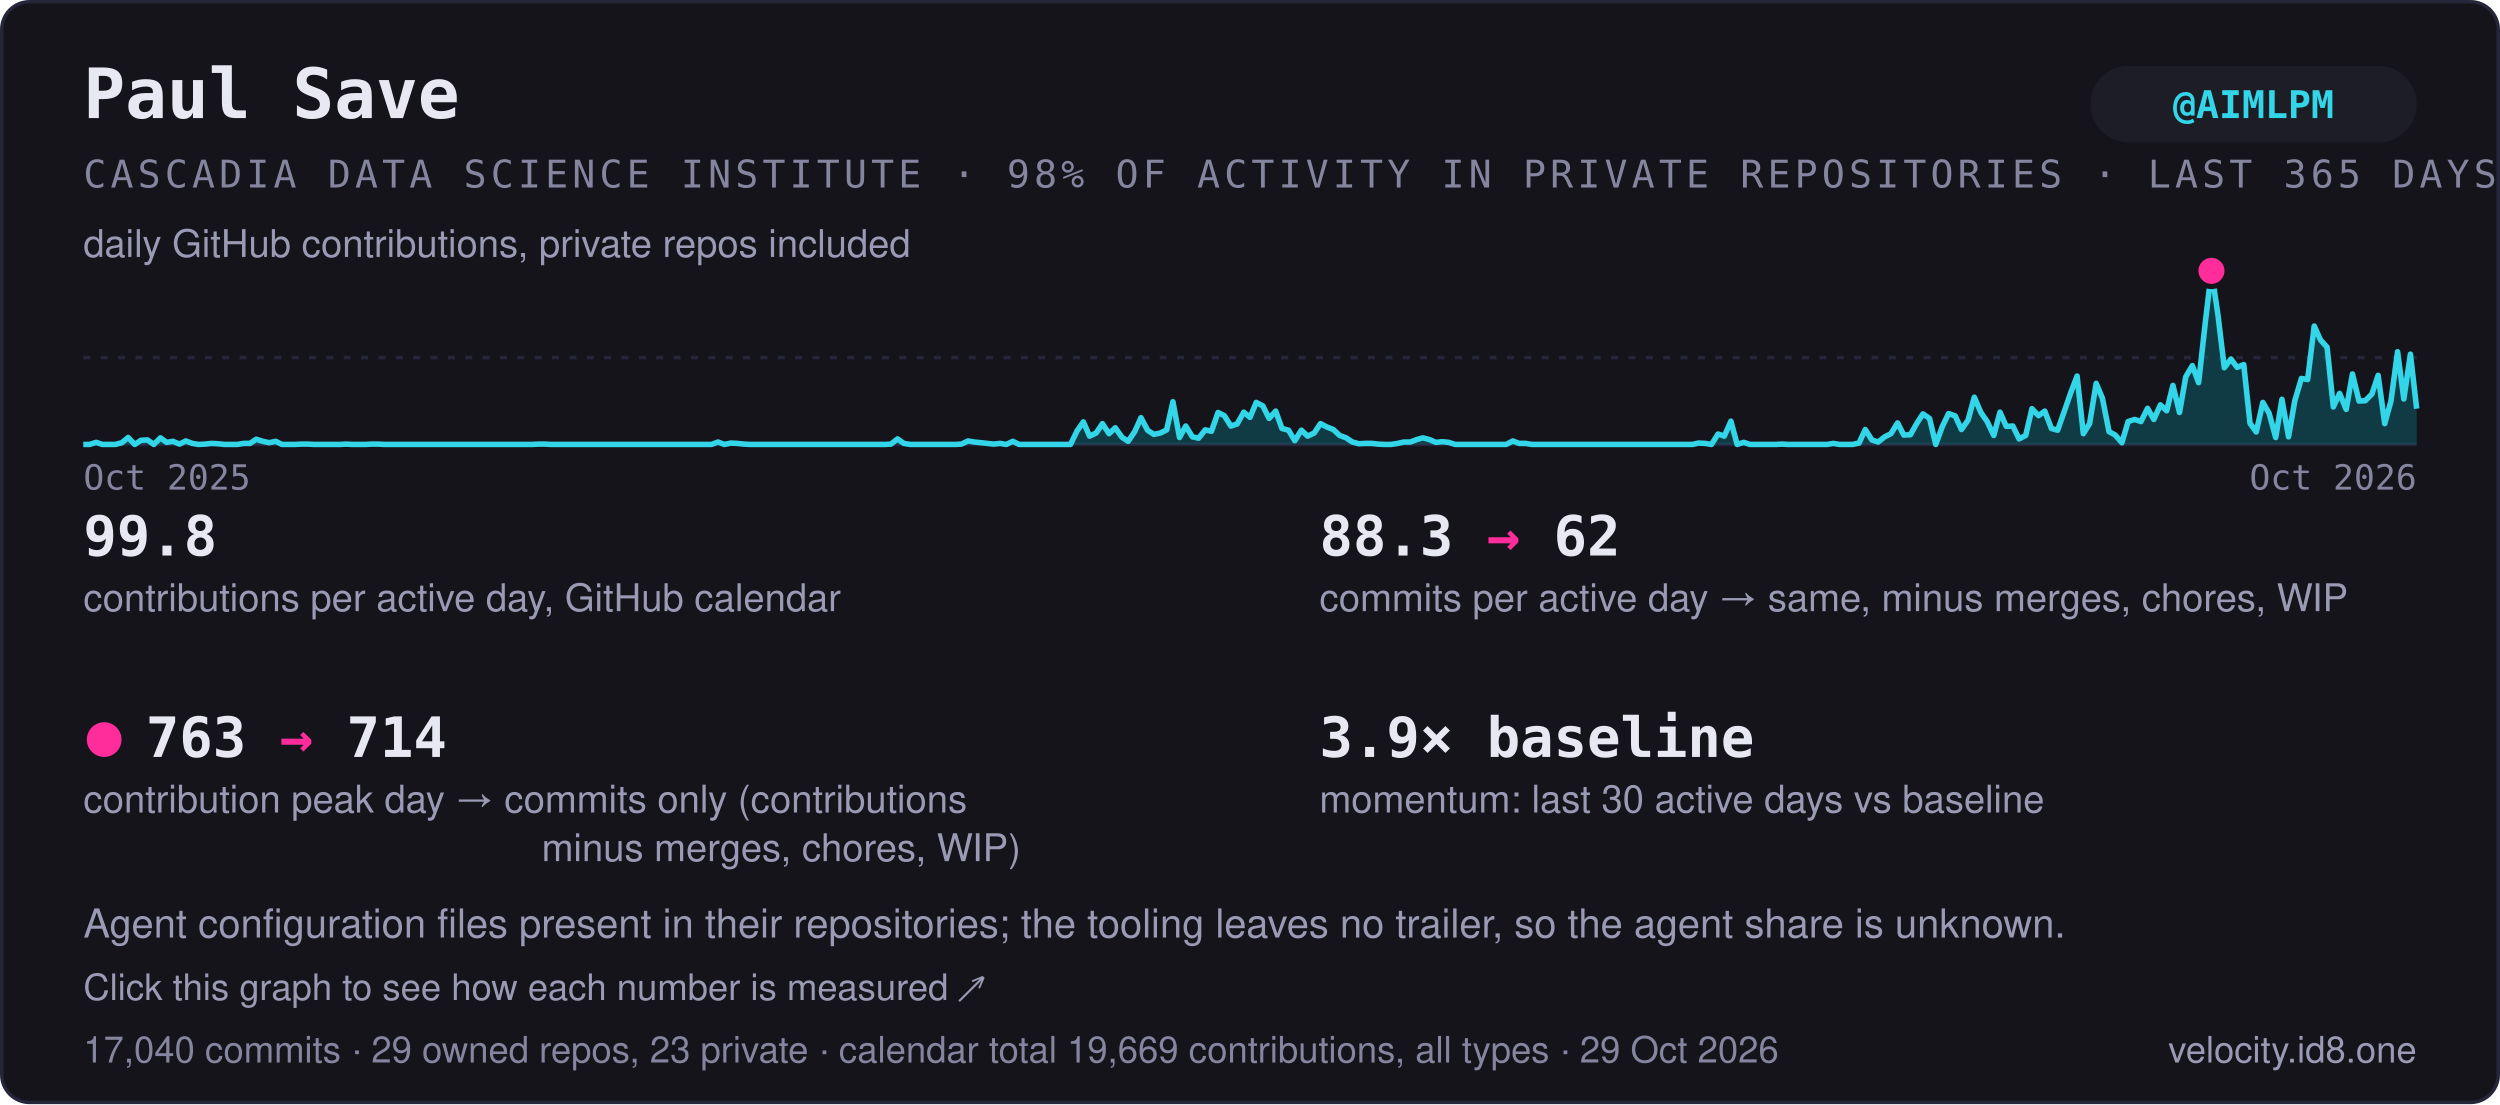
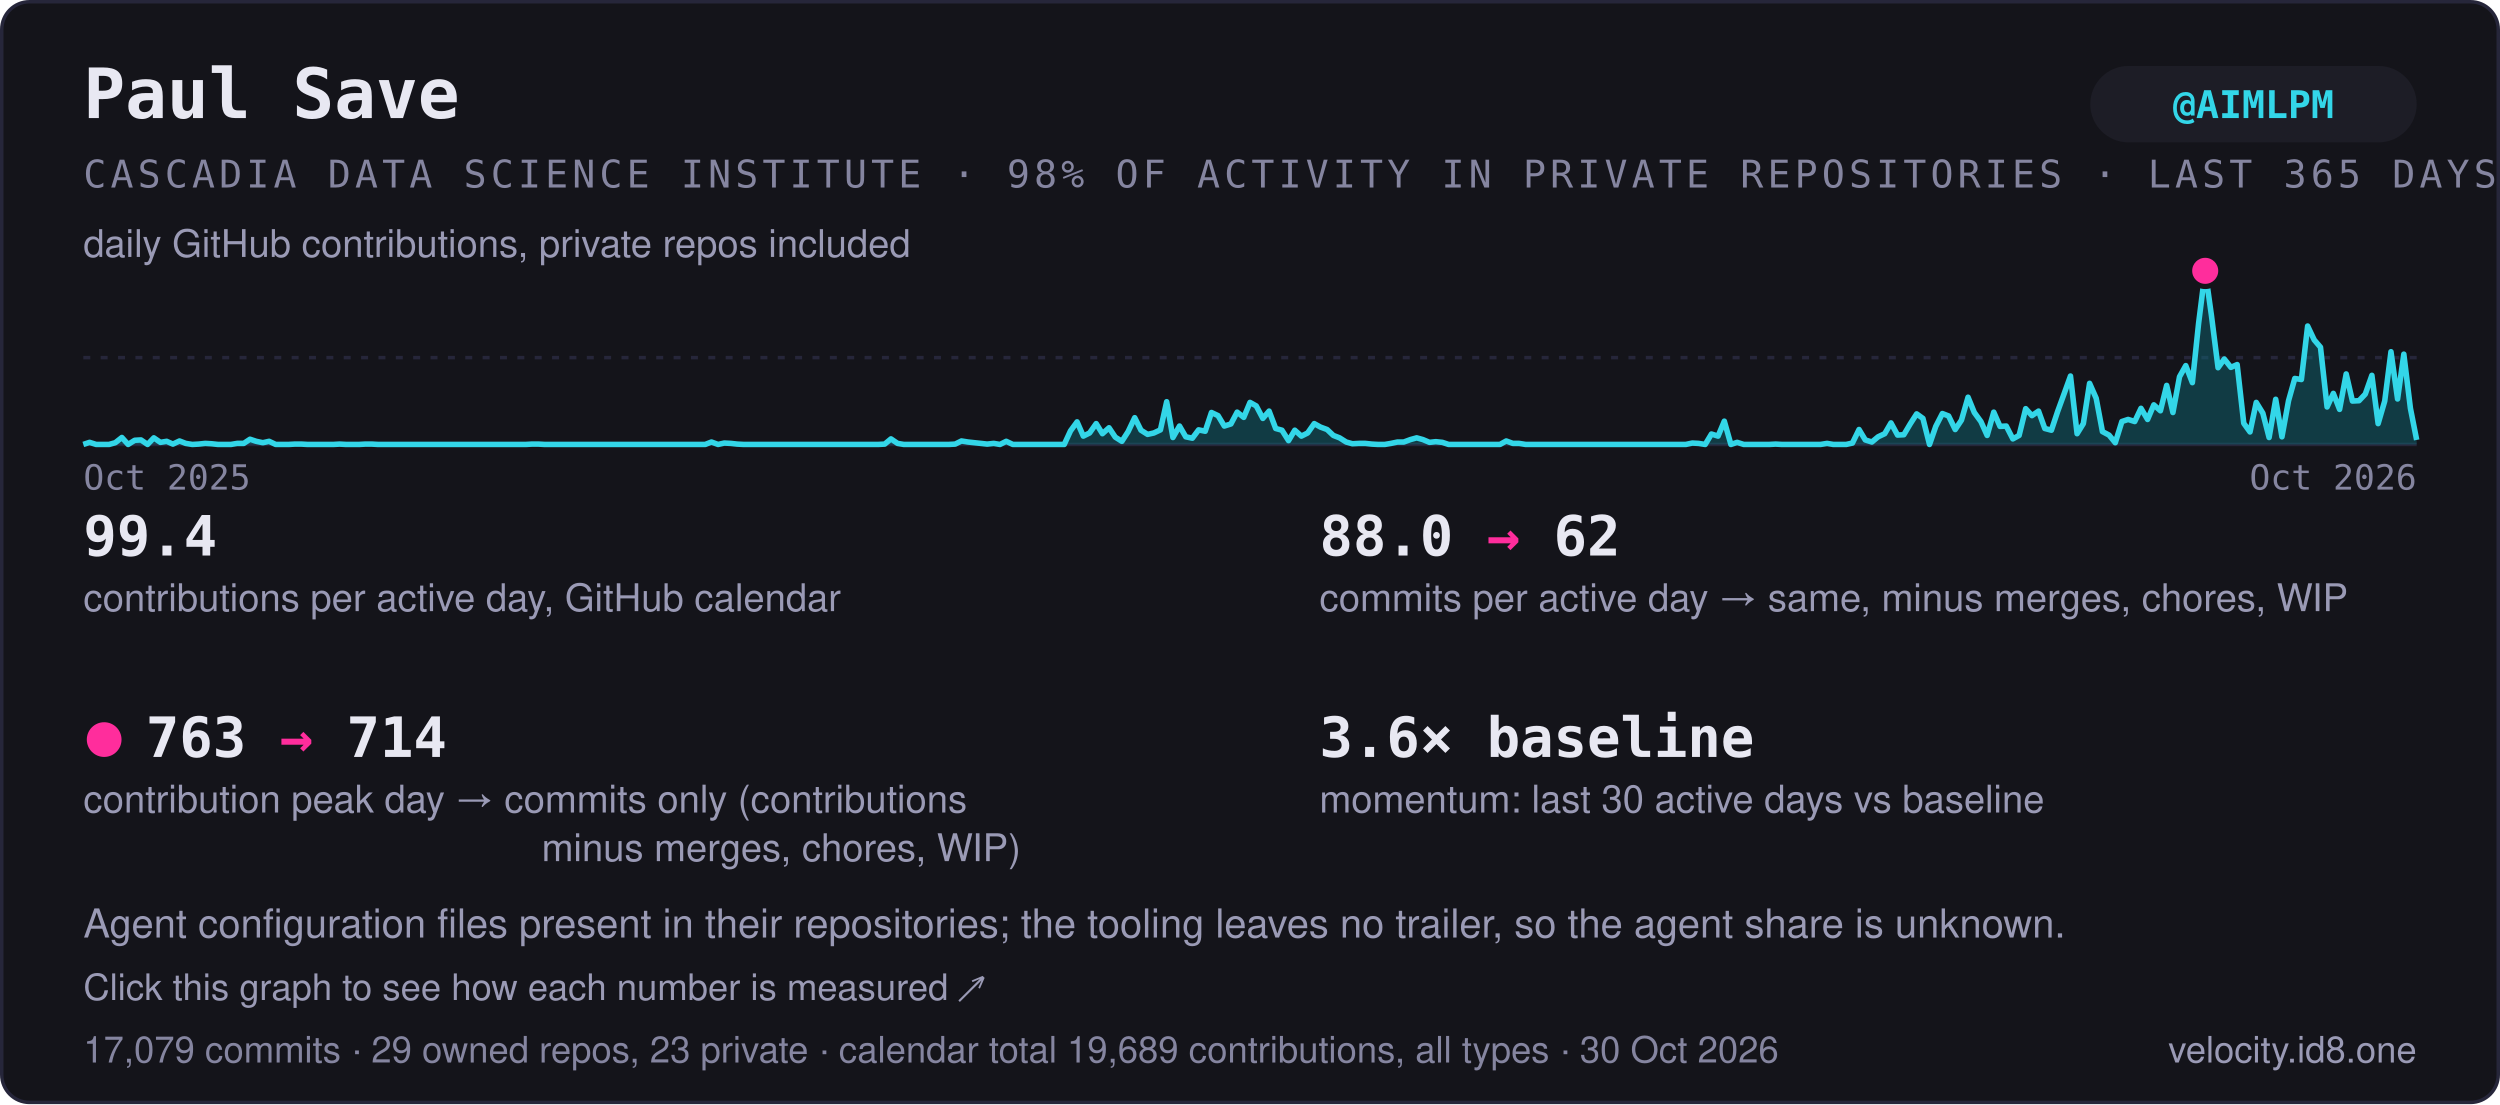
<svg xmlns="http://www.w3.org/2000/svg" width="720" height="318" viewBox="0 0 720 318" role="img" aria-label="Paul Save: Velocity Graph">
  <rect x="0.5" y="0.5" width="719" height="317" rx="8" fill="#14141A" stroke="#26263A" />
  <text x="24" y="34" font-family="Departure Mono, JetBrains Mono, ui-monospace, Menlo, monospace" font-size="20" font-weight="700" fill="#E8E8F2">Paul Save</text>
  <text x="24" y="54" font-family="Departure Mono, JetBrains Mono, ui-monospace, Menlo, monospace" font-size="11" letter-spacing="1.2" fill="#8585A0">CASCADIA DATA SCIENCE INSTITUTE · 98% OF ACTIVITY IN PRIVATE REPOSITORIES · LAST 365 DAYS</text>
  <rect x="602" y="19" width="94" height="22" rx="11" fill="#1D1D26" />
  <text x="649" y="34" text-anchor="middle" font-family="Departure Mono, JetBrains Mono, ui-monospace, Menlo, monospace" font-size="11" font-weight="600" fill="#33D6E8">@AIMLPM</text>
  <line x1="24" x2="696" y1="128" y2="128" stroke="#26263A" />
  <line x1="24" x2="696" y1="103.0" y2="103.0" stroke="#26263A" stroke-dasharray="2 3" />
-   <path d="M24.0,128.0 L25.8,128.0 L27.7,127.4 L29.5,128.0 L31.4,128.0 L33.2,128.0 L35.1,127.5 L36.9,126.0 L38.8,128.0 L40.6,126.8 L42.5,126.7 L44.3,128.0 L46.2,126.1 L48.0,127.4 L49.8,127.1 L51.7,127.9 L53.5,127.0 L55.4,127.7 L57.2,128.0 L59.1,127.9 L60.9,127.7 L62.8,127.8 L64.6,128.0 L66.5,128.0 L68.3,128.0 L70.2,127.7 L72.0,127.7 L73.8,126.5 L75.7,127.1 L77.5,127.5 L79.4,127.1 L81.2,128.0 L83.1,128.0 L84.9,128.0 L86.8,127.9 L88.6,127.9 L90.5,128.0 L92.3,128.0 L94.2,128.0 L96.0,128.0 L97.8,128.0 L99.7,127.9 L101.5,128.0 L103.4,128.0 L105.2,128.0 L107.1,127.9 L108.9,127.9 L110.8,128.0 L112.6,128.0 L114.5,128.0 L116.3,128.0 L118.2,128.0 L120.0,128.0 L121.8,128.0 L123.7,128.0 L125.5,128.0 L127.4,128.0 L129.2,128.0 L131.1,128.0 L132.9,128.0 L134.8,128.0 L136.6,128.0 L138.5,128.0 L140.3,128.0 L142.2,128.0 L144.0,128.0 L145.8,128.0 L147.7,128.0 L149.5,128.0 L151.4,128.0 L153.2,128.0 L155.1,127.9 L156.9,127.9 L158.8,128.0 L160.6,128.0 L162.5,128.0 L164.3,128.0 L166.2,128.0 L168.0,128.0 L169.8,128.0 L171.7,128.0 L173.5,128.0 L175.4,128.0 L177.2,128.0 L179.1,128.0 L180.9,128.0 L182.8,128.0 L184.6,128.0 L186.5,128.0 L188.3,128.0 L190.2,128.0 L192.0,128.0 L193.8,128.0 L195.7,128.0 L197.5,128.0 L199.4,128.0 L201.2,128.0 L203.1,128.0 L204.9,128.0 L206.8,127.3 L208.6,128.0 L210.5,127.6 L212.3,127.7 L214.2,127.9 L216.0,128.0 L217.8,128.0 L219.7,128.0 L221.5,128.0 L223.4,128.0 L225.2,128.0 L227.1,128.0 L228.9,128.0 L230.8,128.0 L232.6,128.0 L234.5,128.0 L236.3,128.0 L238.2,128.0 L240.0,128.0 L241.8,128.0 L243.7,128.0 L245.5,128.0 L247.4,128.0 L249.2,128.0 L251.1,128.0 L252.9,128.0 L254.8,128.0 L256.6,127.9 L258.5,126.4 L260.3,127.7 L262.2,128.0 L264.0,128.0 L265.8,128.0 L267.7,128.0 L269.5,128.0 L271.4,128.0 L273.2,128.0 L275.1,128.0 L276.9,127.9 L278.8,127.0 L280.6,127.3 L282.5,127.5 L284.3,127.7 L286.2,127.9 L288.0,127.7 L289.8,128.0 L291.7,127.1 L293.5,128.0 L295.4,128.0 L297.2,128.0 L299.1,128.0 L300.9,128.0 L302.8,128.0 L304.6,128.0 L306.5,128.0 L308.3,128.0 L310.2,124.1 L312.0,121.5 L313.8,125.6 L315.7,124.7 L317.5,122.0 L319.4,124.9 L321.2,123.2 L323.1,125.9 L324.9,127.1 L326.8,124.3 L328.6,120.3 L330.5,123.9 L332.3,125.1 L334.2,124.7 L336.0,123.8 L337.8,115.7 L339.7,126.0 L341.5,122.7 L343.4,125.8 L345.2,126.2 L347.1,123.8 L348.9,124.2 L350.8,118.8 L352.6,119.7 L354.5,122.7 L356.3,122.1 L358.2,118.7 L360.0,120.2 L361.8,115.9 L363.7,116.9 L365.5,120.5 L367.4,118.4 L369.2,123.4 L371.1,123.9 L372.9,126.9 L374.8,123.9 L376.6,125.6 L378.5,124.7 L380.3,122.0 L382.2,123.0 L384.0,123.7 L385.8,125.4 L387.7,126.1 L389.5,127.3 L391.4,127.8 L393.2,127.7 L395.1,127.7 L396.9,127.9 L398.8,128.0 L400.6,128.0 L402.5,127.7 L404.3,127.3 L406.2,127.3 L408.0,126.6 L409.8,126.1 L411.7,126.6 L413.5,127.4 L415.4,127.2 L417.2,127.4 L419.1,128.0 L420.9,128.0 L422.8,128.0 L424.6,128.0 L426.5,128.0 L428.3,128.0 L430.2,128.0 L432.0,128.0 L433.8,128.0 L435.7,127.0 L437.5,127.7 L439.4,127.7 L441.2,128.0 L443.1,128.0 L444.9,128.0 L446.8,128.0 L448.6,128.0 L450.5,128.0 L452.3,128.0 L454.2,128.0 L456.0,128.0 L457.8,128.0 L459.7,128.0 L461.5,128.0 L463.4,128.0 L465.2,128.0 L467.1,128.0 L468.9,128.0 L470.8,128.0 L472.6,128.0 L474.5,128.0 L476.3,128.0 L478.2,128.0 L480.0,128.0 L481.8,128.0 L483.7,128.0 L485.5,128.0 L487.4,128.0 L489.2,127.6 L491.1,127.7 L492.9,128.0 L494.8,125.0 L496.6,125.6 L498.5,121.3 L500.3,128.0 L502.2,127.4 L504.0,128.0 L505.8,128.0 L507.7,128.0 L509.5,128.0 L511.4,128.0 L513.2,127.9 L515.1,128.0 L516.9,128.0 L518.8,128.0 L520.6,128.0 L522.5,128.0 L524.3,128.0 L526.2,128.0 L528.0,127.7 L529.8,128.0 L531.7,128.0 L533.5,128.0 L535.4,127.6 L537.2,123.7 L539.1,126.7 L540.9,127.3 L542.8,125.8 L544.6,124.9 L546.5,121.8 L548.3,125.3 L550.2,125.2 L552.0,122.0 L553.8,119.2 L555.7,120.5 L557.5,128.0 L559.4,122.8 L561.2,119.1 L563.1,119.8 L564.9,123.7 L566.8,121.0 L568.6,114.4 L570.5,118.8 L572.3,121.4 L574.2,125.4 L576.0,118.7 L577.8,122.8 L579.7,122.7 L581.5,126.4 L583.4,125.4 L585.2,117.7 L587.1,119.7 L588.9,118.4 L590.8,123.4 L592.6,123.9 L594.5,118.5 L596.3,113.3 L598.2,108.3 L600.0,124.9 L601.8,122.0 L603.7,110.4 L605.5,114.7 L607.4,124.3 L609.2,125.3 L611.1,127.5 L612.9,121.4 L614.8,120.8 L616.6,121.4 L618.5,117.6 L620.3,120.8 L622.2,116.6 L624.0,118.3 L625.8,111.0 L627.7,118.8 L629.5,108.5 L631.4,105.3 L633.2,110.2 L635.1,93.1 L636.9,78.0 L638.8,90.9 L640.6,105.9 L642.5,103.4 L644.3,105.8 L646.2,105.0 L648.0,121.9 L649.8,124.4 L651.7,115.9 L653.5,119.0 L655.4,126.0 L657.2,115.0 L659.1,125.8 L660.9,115.4 L662.8,109.0 L664.6,109.3 L666.5,93.9 L668.3,97.9 L670.2,100.0 L672.0,117.2 L673.8,113.3 L675.7,117.9 L677.5,107.7 L679.4,115.5 L681.2,115.4 L683.1,113.5 L684.9,108.1 L686.8,122.0 L688.6,115.5 L690.5,101.3 L692.3,114.9 L694.2,102.0 L696.0,117.7 L696.0,128 L24,128 Z" fill="#0F6B78" fill-opacity="0.45" />
-   <path d="M24.0,128.0 L25.8,128.0 L27.7,127.4 L29.5,128.0 L31.4,128.0 L33.2,128.0 L35.1,127.5 L36.9,126.0 L38.8,128.0 L40.6,126.8 L42.5,126.7 L44.3,128.0 L46.2,126.1 L48.0,127.4 L49.8,127.1 L51.7,127.9 L53.5,127.0 L55.4,127.7 L57.2,128.0 L59.1,127.9 L60.9,127.7 L62.8,127.8 L64.6,128.0 L66.5,128.0 L68.3,128.0 L70.2,127.7 L72.0,127.7 L73.8,126.5 L75.7,127.1 L77.5,127.5 L79.4,127.1 L81.2,128.0 L83.1,128.0 L84.9,128.0 L86.8,127.9 L88.6,127.9 L90.5,128.0 L92.3,128.0 L94.2,128.0 L96.0,128.0 L97.8,128.0 L99.7,127.9 L101.5,128.0 L103.4,128.0 L105.2,128.0 L107.1,127.9 L108.9,127.9 L110.8,128.0 L112.6,128.0 L114.5,128.0 L116.3,128.0 L118.2,128.0 L120.0,128.0 L121.8,128.0 L123.7,128.0 L125.5,128.0 L127.4,128.0 L129.2,128.0 L131.1,128.0 L132.9,128.0 L134.8,128.0 L136.6,128.0 L138.5,128.0 L140.3,128.0 L142.2,128.0 L144.0,128.0 L145.8,128.0 L147.7,128.0 L149.5,128.0 L151.4,128.0 L153.2,128.0 L155.1,127.9 L156.9,127.9 L158.8,128.0 L160.6,128.0 L162.5,128.0 L164.3,128.0 L166.2,128.0 L168.0,128.0 L169.8,128.0 L171.7,128.0 L173.5,128.0 L175.4,128.0 L177.2,128.0 L179.1,128.0 L180.9,128.0 L182.8,128.0 L184.6,128.0 L186.5,128.0 L188.3,128.0 L190.2,128.0 L192.0,128.0 L193.8,128.0 L195.7,128.0 L197.5,128.0 L199.4,128.0 L201.2,128.0 L203.1,128.0 L204.9,128.0 L206.8,127.3 L208.6,128.0 L210.5,127.6 L212.3,127.7 L214.2,127.9 L216.0,128.0 L217.8,128.0 L219.7,128.0 L221.5,128.0 L223.4,128.0 L225.2,128.0 L227.1,128.0 L228.9,128.0 L230.8,128.0 L232.6,128.0 L234.5,128.0 L236.3,128.0 L238.2,128.0 L240.0,128.0 L241.8,128.0 L243.7,128.0 L245.5,128.0 L247.4,128.0 L249.2,128.0 L251.1,128.0 L252.9,128.0 L254.8,128.0 L256.6,127.9 L258.5,126.4 L260.3,127.7 L262.2,128.0 L264.0,128.0 L265.8,128.0 L267.7,128.0 L269.5,128.0 L271.4,128.0 L273.2,128.0 L275.1,128.0 L276.9,127.9 L278.8,127.0 L280.6,127.3 L282.5,127.5 L284.3,127.7 L286.2,127.9 L288.0,127.7 L289.8,128.0 L291.7,127.1 L293.5,128.0 L295.4,128.0 L297.2,128.0 L299.1,128.0 L300.9,128.0 L302.8,128.0 L304.6,128.0 L306.5,128.0 L308.3,128.0 L310.2,124.1 L312.0,121.5 L313.8,125.6 L315.7,124.7 L317.5,122.0 L319.4,124.9 L321.2,123.2 L323.1,125.9 L324.9,127.1 L326.8,124.3 L328.6,120.3 L330.5,123.9 L332.3,125.1 L334.2,124.7 L336.0,123.8 L337.8,115.7 L339.7,126.0 L341.5,122.7 L343.4,125.8 L345.2,126.2 L347.1,123.8 L348.9,124.2 L350.8,118.8 L352.6,119.7 L354.5,122.7 L356.3,122.1 L358.2,118.7 L360.0,120.2 L361.8,115.9 L363.7,116.9 L365.5,120.5 L367.4,118.4 L369.2,123.4 L371.1,123.9 L372.9,126.9 L374.8,123.9 L376.6,125.6 L378.5,124.7 L380.3,122.0 L382.2,123.0 L384.0,123.7 L385.8,125.4 L387.7,126.1 L389.5,127.3 L391.4,127.8 L393.2,127.7 L395.1,127.7 L396.9,127.9 L398.8,128.0 L400.6,128.0 L402.5,127.7 L404.3,127.3 L406.2,127.3 L408.0,126.6 L409.8,126.1 L411.7,126.6 L413.5,127.4 L415.4,127.2 L417.2,127.4 L419.1,128.0 L420.9,128.0 L422.8,128.0 L424.6,128.0 L426.5,128.0 L428.3,128.0 L430.2,128.0 L432.0,128.0 L433.8,128.0 L435.7,127.0 L437.5,127.7 L439.4,127.7 L441.2,128.0 L443.1,128.0 L444.9,128.0 L446.8,128.0 L448.6,128.0 L450.5,128.0 L452.3,128.0 L454.2,128.0 L456.0,128.0 L457.8,128.0 L459.7,128.0 L461.5,128.0 L463.4,128.0 L465.2,128.0 L467.1,128.0 L468.9,128.0 L470.8,128.0 L472.6,128.0 L474.5,128.0 L476.3,128.0 L478.2,128.0 L480.0,128.0 L481.8,128.0 L483.7,128.0 L485.5,128.0 L487.4,128.0 L489.2,127.6 L491.1,127.7 L492.9,128.0 L494.8,125.0 L496.6,125.6 L498.5,121.3 L500.3,128.0 L502.2,127.4 L504.0,128.0 L505.8,128.0 L507.7,128.0 L509.5,128.0 L511.4,128.0 L513.2,127.9 L515.1,128.0 L516.9,128.0 L518.8,128.0 L520.6,128.0 L522.5,128.0 L524.3,128.0 L526.2,128.0 L528.0,127.7 L529.8,128.0 L531.7,128.0 L533.5,128.0 L535.4,127.6 L537.2,123.7 L539.1,126.7 L540.9,127.3 L542.8,125.8 L544.6,124.9 L546.5,121.8 L548.3,125.3 L550.2,125.2 L552.0,122.0 L553.8,119.2 L555.7,120.5 L557.5,128.0 L559.4,122.8 L561.2,119.1 L563.1,119.8 L564.9,123.7 L566.8,121.0 L568.6,114.4 L570.5,118.8 L572.3,121.4 L574.2,125.4 L576.0,118.7 L577.8,122.8 L579.7,122.7 L581.5,126.4 L583.4,125.4 L585.2,117.7 L587.1,119.7 L588.9,118.4 L590.8,123.4 L592.6,123.9 L594.5,118.5 L596.3,113.3 L598.2,108.3 L600.0,124.9 L601.8,122.0 L603.7,110.4 L605.5,114.7 L607.4,124.3 L609.2,125.3 L611.1,127.5 L612.9,121.4 L614.8,120.8 L616.6,121.4 L618.5,117.6 L620.3,120.8 L622.2,116.6 L624.0,118.3 L625.8,111.0 L627.7,118.8 L629.5,108.5 L631.4,105.3 L633.2,110.2 L635.1,93.1 L636.9,78.0 L638.8,90.9 L640.6,105.9 L642.5,103.4 L644.3,105.8 L646.2,105.0 L648.0,121.9 L649.8,124.4 L651.7,115.9 L653.5,119.0 L655.4,126.0 L657.2,115.0 L659.1,125.8 L660.9,115.4 L662.8,109.0 L664.6,109.3 L666.5,93.9 L668.3,97.9 L670.2,100.0 L672.0,117.2 L673.8,113.3 L675.7,117.9 L677.5,107.7 L679.4,115.5 L681.2,115.4 L683.1,113.5 L684.9,108.1 L686.8,122.0 L688.6,115.5 L690.5,101.3 L692.3,114.9 L694.2,102.0 L696.0,117.7" fill="none" stroke="#33D6E8" stroke-width="1.6" stroke-linejoin="round" />
-   <circle cx="636.9" cy="78.0" r="4.5" fill="#FF2D9C" stroke="#14141A" stroke-width="1.5" />
+   <path d="M24.0,128.0 L25.8,127.4 L27.7,128.0 L29.5,128.0 L31.4,128.0 L33.2,127.5 L35.1,126.0 L36.9,128.0 L38.8,126.8 L40.6,126.7 L42.5,128.0 L44.3,126.1 L46.2,127.4 L48.0,127.1 L49.8,127.9 L51.7,127.0 L53.5,127.7 L55.4,128.0 L57.2,127.9 L59.1,127.7 L60.9,127.8 L62.8,128.0 L64.6,128.0 L66.5,128.0 L68.3,127.7 L70.2,127.7 L72.0,126.5 L73.8,127.1 L75.7,127.5 L77.5,127.1 L79.4,128.0 L81.2,128.0 L83.1,128.0 L84.9,127.9 L86.8,127.9 L88.6,128.0 L90.5,128.0 L92.3,128.0 L94.2,128.0 L96.0,128.0 L97.8,127.9 L99.7,128.0 L101.5,128.0 L103.4,128.0 L105.2,127.9 L107.1,127.9 L108.9,128.0 L110.8,128.0 L112.6,128.0 L114.5,128.0 L116.3,128.0 L118.2,128.0 L120.0,128.0 L121.8,128.0 L123.7,128.0 L125.5,128.0 L127.4,128.0 L129.2,128.0 L131.1,128.0 L132.9,128.0 L134.8,128.0 L136.6,128.0 L138.5,128.0 L140.3,128.0 L142.2,128.0 L144.0,128.0 L145.8,128.0 L147.7,128.0 L149.5,128.0 L151.4,128.0 L153.2,127.9 L155.1,127.9 L156.9,128.0 L158.8,128.0 L160.6,128.0 L162.5,128.0 L164.3,128.0 L166.2,128.0 L168.0,128.0 L169.8,128.0 L171.7,128.0 L173.5,128.0 L175.4,128.0 L177.2,128.0 L179.1,128.0 L180.9,128.0 L182.8,128.0 L184.6,128.0 L186.5,128.0 L188.3,128.0 L190.2,128.0 L192.0,128.0 L193.8,128.0 L195.7,128.0 L197.5,128.0 L199.4,128.0 L201.2,128.0 L203.1,128.0 L204.9,127.3 L206.8,128.0 L208.6,127.6 L210.5,127.7 L212.3,127.9 L214.2,128.0 L216.0,128.0 L217.8,128.0 L219.7,128.0 L221.5,128.0 L223.4,128.0 L225.2,128.0 L227.1,128.0 L228.9,128.0 L230.8,128.0 L232.6,128.0 L234.5,128.0 L236.3,128.0 L238.2,128.0 L240.0,128.0 L241.8,128.0 L243.7,128.0 L245.5,128.0 L247.4,128.0 L249.2,128.0 L251.1,128.0 L252.9,128.0 L254.8,127.9 L256.6,126.4 L258.5,127.7 L260.3,128.0 L262.2,128.0 L264.0,128.0 L265.8,128.0 L267.7,128.0 L269.5,128.0 L271.4,128.0 L273.2,128.0 L275.1,127.9 L276.9,127.0 L278.8,127.3 L280.6,127.5 L282.5,127.7 L284.3,127.9 L286.2,127.7 L288.0,128.0 L289.8,127.1 L291.7,128.0 L293.5,128.0 L295.4,128.0 L297.2,128.0 L299.1,128.0 L300.9,128.0 L302.8,128.0 L304.6,128.0 L306.5,128.0 L308.3,124.1 L310.2,121.5 L312.0,125.6 L313.8,124.7 L315.7,122.0 L317.5,124.9 L319.4,123.2 L321.2,125.9 L323.1,127.1 L324.9,124.3 L326.8,120.3 L328.6,123.9 L330.5,125.1 L332.3,124.7 L334.2,123.8 L336.0,115.7 L337.8,126.0 L339.7,122.7 L341.5,125.8 L343.4,126.2 L345.2,123.8 L347.1,124.2 L348.9,118.8 L350.8,119.7 L352.6,122.7 L354.5,122.1 L356.3,118.7 L358.2,120.2 L360.0,115.9 L361.8,116.9 L363.7,120.5 L365.5,118.4 L367.4,123.4 L369.2,123.9 L371.1,126.9 L372.9,123.9 L374.8,125.6 L376.6,124.7 L378.5,122.0 L380.3,123.0 L382.2,123.7 L384.0,125.4 L385.8,126.1 L387.7,127.3 L389.5,127.8 L391.4,127.7 L393.2,127.7 L395.1,127.9 L396.9,128.0 L398.8,128.0 L400.6,127.7 L402.5,127.3 L404.3,127.3 L406.2,126.6 L408.0,126.1 L409.8,126.6 L411.7,127.4 L413.5,127.2 L415.4,127.4 L417.2,128.0 L419.1,128.0 L420.9,128.0 L422.8,128.0 L424.6,128.0 L426.5,128.0 L428.3,128.0 L430.2,128.0 L432.0,128.0 L433.8,127.0 L435.7,127.7 L437.5,127.7 L439.4,128.0 L441.2,128.0 L443.1,128.0 L444.9,128.0 L446.8,128.0 L448.6,128.0 L450.5,128.0 L452.3,128.0 L454.2,128.0 L456.0,128.0 L457.8,128.0 L459.7,128.0 L461.5,128.0 L463.4,128.0 L465.2,128.0 L467.1,128.0 L468.9,128.0 L470.8,128.0 L472.6,128.0 L474.5,128.0 L476.3,128.0 L478.2,128.0 L480.0,128.0 L481.8,128.0 L483.7,128.0 L485.5,128.0 L487.4,127.6 L489.2,127.7 L491.1,128.0 L492.9,125.0 L494.8,125.6 L496.6,121.3 L498.5,128.0 L500.3,127.4 L502.2,128.0 L504.0,128.0 L505.8,128.0 L507.7,128.0 L509.5,128.0 L511.4,127.9 L513.2,128.0 L515.1,128.0 L516.9,128.0 L518.8,128.0 L520.6,128.0 L522.5,128.0 L524.3,128.0 L526.2,127.7 L528.0,128.0 L529.8,128.0 L531.7,128.0 L533.5,127.6 L535.4,123.7 L537.2,126.7 L539.1,127.3 L540.9,125.8 L542.8,124.9 L544.6,121.8 L546.5,125.3 L548.3,125.2 L550.2,122.0 L552.0,119.2 L553.8,120.5 L555.7,128.0 L557.5,122.8 L559.4,119.1 L561.2,119.8 L563.1,123.7 L564.9,121.0 L566.8,114.4 L568.6,118.8 L570.5,121.4 L572.3,125.4 L574.2,118.7 L576.0,122.8 L577.8,122.7 L579.7,126.4 L581.5,125.4 L583.4,117.7 L585.2,119.7 L587.1,118.4 L588.9,123.4 L590.8,123.9 L592.6,118.5 L594.5,113.3 L596.3,108.3 L598.2,124.9 L600.0,122.0 L601.8,110.4 L603.7,114.7 L605.5,124.3 L607.4,125.3 L609.2,127.5 L611.1,121.4 L612.9,120.8 L614.8,121.4 L616.6,117.6 L618.5,120.8 L620.3,116.6 L622.2,118.3 L624.0,111.0 L625.8,118.8 L627.7,108.5 L629.5,105.3 L631.4,110.2 L633.2,93.1 L635.1,78.0 L636.9,90.9 L638.8,105.9 L640.6,103.4 L642.5,105.8 L644.3,105.0 L646.2,121.9 L648.0,124.4 L649.8,115.9 L651.7,119.0 L653.5,126.0 L655.4,115.0 L657.2,125.8 L659.1,115.4 L660.9,109.0 L662.8,109.3 L664.6,93.9 L666.5,97.9 L668.3,100.0 L670.2,117.2 L672.0,113.3 L673.8,117.9 L675.7,107.7 L677.5,115.5 L679.4,115.4 L681.2,113.5 L683.1,108.1 L684.9,122.0 L686.8,115.5 L688.6,101.3 L690.5,114.9 L692.3,102.0 L694.2,117.6 L696.0,126.7 L696.0,128 L24,128 Z" fill="#0F6B78" fill-opacity="0.45" />
+   <path d="M24.0,128.0 L25.8,127.4 L27.7,128.0 L29.5,128.0 L31.4,128.0 L33.2,127.5 L35.1,126.0 L36.9,128.0 L38.8,126.8 L40.6,126.7 L42.5,128.0 L44.3,126.1 L46.2,127.4 L48.0,127.1 L49.8,127.9 L51.7,127.0 L53.5,127.7 L55.4,128.0 L57.2,127.9 L59.1,127.7 L60.9,127.8 L62.8,128.0 L64.6,128.0 L66.5,128.0 L68.3,127.7 L70.2,127.7 L72.0,126.5 L73.8,127.1 L75.7,127.5 L77.5,127.1 L79.4,128.0 L81.2,128.0 L83.1,128.0 L84.9,127.9 L86.8,127.9 L88.6,128.0 L90.5,128.0 L92.3,128.0 L94.2,128.0 L96.0,128.0 L97.8,127.9 L99.7,128.0 L101.5,128.0 L103.4,128.0 L105.2,127.9 L107.1,127.9 L108.9,128.0 L110.8,128.0 L112.6,128.0 L114.5,128.0 L116.3,128.0 L118.2,128.0 L120.0,128.0 L121.8,128.0 L123.7,128.0 L125.5,128.0 L127.4,128.0 L129.2,128.0 L131.1,128.0 L132.9,128.0 L134.8,128.0 L136.6,128.0 L138.5,128.0 L140.3,128.0 L142.2,128.0 L144.0,128.0 L145.8,128.0 L147.7,128.0 L149.5,128.0 L151.4,128.0 L153.2,127.9 L155.1,127.9 L156.9,128.0 L158.8,128.0 L160.6,128.0 L162.5,128.0 L164.3,128.0 L166.2,128.0 L168.0,128.0 L169.8,128.0 L171.7,128.0 L173.5,128.0 L175.4,128.0 L177.2,128.0 L179.1,128.0 L180.9,128.0 L182.8,128.0 L184.6,128.0 L186.5,128.0 L188.3,128.0 L190.2,128.0 L192.0,128.0 L193.8,128.0 L195.7,128.0 L197.5,128.0 L199.4,128.0 L201.2,128.0 L203.1,128.0 L204.9,127.3 L206.8,128.0 L208.6,127.6 L210.5,127.7 L212.3,127.9 L214.2,128.0 L216.0,128.0 L217.8,128.0 L219.7,128.0 L221.5,128.0 L223.4,128.0 L225.2,128.0 L227.1,128.0 L228.9,128.0 L230.8,128.0 L232.6,128.0 L234.5,128.0 L236.3,128.0 L238.2,128.0 L240.0,128.0 L241.8,128.0 L243.7,128.0 L245.5,128.0 L247.4,128.0 L249.2,128.0 L251.1,128.0 L252.9,128.0 L254.8,127.9 L256.6,126.4 L258.5,127.7 L260.3,128.0 L262.2,128.0 L264.0,128.0 L265.8,128.0 L267.7,128.0 L269.5,128.0 L271.4,128.0 L273.2,128.0 L275.1,127.9 L276.9,127.0 L278.8,127.3 L280.6,127.5 L282.5,127.7 L284.3,127.9 L286.2,127.7 L288.0,128.0 L289.8,127.1 L291.7,128.0 L293.5,128.0 L295.4,128.0 L297.2,128.0 L299.1,128.0 L300.9,128.0 L302.8,128.0 L304.6,128.0 L306.5,128.0 L308.3,124.1 L310.2,121.5 L312.0,125.6 L313.8,124.7 L315.7,122.0 L317.5,124.9 L319.4,123.2 L321.2,125.9 L323.1,127.1 L324.9,124.3 L326.8,120.3 L328.6,123.9 L330.5,125.1 L332.3,124.7 L334.2,123.8 L336.0,115.7 L337.8,126.0 L339.7,122.7 L341.5,125.8 L343.4,126.2 L345.2,123.8 L347.1,124.2 L348.9,118.8 L350.8,119.7 L352.6,122.7 L354.5,122.1 L356.3,118.7 L358.2,120.2 L360.0,115.9 L361.8,116.9 L363.7,120.5 L365.5,118.4 L367.4,123.4 L369.2,123.9 L371.1,126.9 L372.9,123.9 L374.8,125.6 L376.6,124.7 L378.5,122.0 L380.3,123.0 L382.2,123.7 L384.0,125.4 L385.8,126.1 L387.7,127.3 L389.5,127.8 L391.4,127.7 L393.2,127.7 L395.1,127.9 L396.9,128.0 L398.8,128.0 L400.6,127.7 L402.5,127.3 L404.3,127.3 L406.2,126.6 L408.0,126.1 L409.8,126.6 L411.7,127.4 L413.5,127.2 L415.4,127.4 L417.2,128.0 L419.1,128.0 L420.9,128.0 L422.8,128.0 L424.6,128.0 L426.5,128.0 L428.3,128.0 L430.2,128.0 L432.0,128.0 L433.8,127.0 L435.7,127.7 L437.5,127.7 L439.4,128.0 L441.2,128.0 L443.1,128.0 L444.9,128.0 L446.8,128.0 L448.6,128.0 L450.5,128.0 L452.3,128.0 L454.2,128.0 L456.0,128.0 L457.8,128.0 L459.7,128.0 L461.5,128.0 L463.4,128.0 L465.2,128.0 L467.1,128.0 L468.9,128.0 L470.8,128.0 L472.6,128.0 L474.5,128.0 L476.3,128.0 L478.2,128.0 L480.0,128.0 L481.8,128.0 L483.7,128.0 L485.5,128.0 L487.4,127.6 L489.2,127.7 L491.1,128.0 L492.9,125.0 L494.8,125.6 L496.6,121.3 L498.5,128.0 L500.3,127.4 L502.2,128.0 L504.0,128.0 L505.8,128.0 L507.7,128.0 L509.5,128.0 L511.4,127.9 L513.2,128.0 L515.1,128.0 L516.9,128.0 L518.8,128.0 L520.6,128.0 L522.5,128.0 L524.3,128.0 L526.2,127.7 L528.0,128.0 L529.8,128.0 L531.7,128.0 L533.5,127.6 L535.4,123.7 L537.2,126.7 L539.1,127.3 L540.9,125.8 L542.8,124.9 L544.6,121.8 L546.5,125.3 L548.3,125.2 L550.2,122.0 L552.0,119.2 L553.8,120.5 L555.7,128.0 L557.5,122.8 L559.4,119.1 L561.2,119.8 L563.1,123.7 L564.9,121.0 L566.8,114.4 L568.6,118.8 L570.5,121.4 L572.3,125.4 L574.2,118.7 L576.0,122.8 L577.8,122.7 L579.7,126.4 L581.5,125.4 L583.4,117.7 L585.2,119.7 L587.1,118.4 L588.9,123.4 L590.8,123.9 L592.6,118.5 L594.5,113.3 L596.3,108.3 L598.2,124.9 L600.0,122.0 L601.8,110.4 L603.7,114.7 L605.5,124.3 L607.4,125.3 L609.2,127.5 L611.1,121.4 L612.9,120.8 L614.8,121.4 L616.6,117.6 L618.5,120.8 L620.3,116.6 L622.2,118.3 L624.0,111.0 L625.8,118.8 L627.7,108.5 L629.5,105.3 L631.4,110.2 L633.2,93.1 L635.1,78.0 L636.9,90.9 L638.8,105.9 L640.6,103.4 L642.5,105.8 L644.3,105.0 L646.2,121.9 L648.0,124.4 L649.8,115.9 L651.7,119.0 L653.5,126.0 L655.4,115.0 L657.2,125.8 L659.1,115.4 L660.9,109.0 L662.8,109.3 L664.6,93.9 L666.5,97.9 L668.3,100.0 L670.2,117.2 L672.0,113.3 L673.8,117.9 L675.7,107.7 L677.5,115.5 L679.4,115.4 L681.2,113.5 L683.1,108.1 L684.9,122.0 L686.8,115.5 L688.6,101.3 L690.5,114.9 L692.3,102.0 L694.2,117.6 L696.0,126.7" fill="none" stroke="#33D6E8" stroke-width="1.6" stroke-linejoin="round" />
+   <circle cx="635.1" cy="78.0" r="4.5" fill="#FF2D9C" stroke="#14141A" stroke-width="1.5" />
  <text x="24" y="141" font-family="Departure Mono, JetBrains Mono, ui-monospace, Menlo, monospace" font-size="10" fill="#8585A0">Oct 2025</text>
  <text x="696" y="141" text-anchor="end" font-family="Departure Mono, JetBrains Mono, ui-monospace, Menlo, monospace" font-size="10" fill="#8585A0">Oct 2026</text>
  <text x="24" y="74" font-family="-apple-system, BlinkMacSystemFont, 'Segoe UI', Helvetica, Arial, sans-serif" font-size="11" fill="#9A9AB5">daily GitHub contributions, private repos included</text>
-   <text x="24" y="160" font-family="Departure Mono, JetBrains Mono, ui-monospace, Menlo, monospace" font-size="16" font-weight="600" fill="#E8E8F2">99.8</text>
+   <text x="24" y="160" font-family="Departure Mono, JetBrains Mono, ui-monospace, Menlo, monospace" font-size="16" font-weight="600" fill="#E8E8F2">99.4</text>
  <text x="24" y="176" font-family="-apple-system, BlinkMacSystemFont, 'Segoe UI', Helvetica, Arial, sans-serif" font-size="11" fill="#9A9AB5">contributions per active day, GitHub calendar</text>
-   <text x="380" y="160" font-family="Departure Mono, JetBrains Mono, ui-monospace, Menlo, monospace" font-size="16" font-weight="600" fill="#E8E8F2">88.3 <tspan fill="#FF2D9C">→</tspan> 62</text>
+   <text x="380" y="160" font-family="Departure Mono, JetBrains Mono, ui-monospace, Menlo, monospace" font-size="16" font-weight="600" fill="#E8E8F2">88.0 <tspan fill="#FF2D9C">→</tspan> 62</text>
  <text x="380" y="176" font-family="-apple-system, BlinkMacSystemFont, 'Segoe UI', Helvetica, Arial, sans-serif" font-size="11" fill="#9A9AB5">commits per active day → same, minus merges, chores, WIP</text>
  <circle cx="30" cy="213" r="5" fill="#FF2D9C" />
  <text x="42" y="218" font-family="Departure Mono, JetBrains Mono, ui-monospace, Menlo, monospace" font-size="16" font-weight="600" fill="#E8E8F2">763 <tspan fill="#FF2D9C">→</tspan> 714</text>
  <text x="24" y="234" font-family="-apple-system, BlinkMacSystemFont, 'Segoe UI', Helvetica, Arial, sans-serif" font-size="11" fill="#9A9AB5">contribution peak day → commits only (contributions</text>
  <text x="156" y="248" font-family="-apple-system, BlinkMacSystemFont, 'Segoe UI', Helvetica, Arial, sans-serif" font-size="11" fill="#9A9AB5">minus merges, chores, WIP)</text>
-   <text x="380" y="218" font-family="Departure Mono, JetBrains Mono, ui-monospace, Menlo, monospace" font-size="16" font-weight="600" fill="#E8E8F2">3.9× baseline</text>
+   <text x="380" y="218" font-family="Departure Mono, JetBrains Mono, ui-monospace, Menlo, monospace" font-size="16" font-weight="600" fill="#E8E8F2">3.6× baseline</text>
  <text x="380" y="234" font-family="-apple-system, BlinkMacSystemFont, 'Segoe UI', Helvetica, Arial, sans-serif" font-size="11" fill="#9A9AB5">momentum: last 30 active days vs baseline</text>
  <text x="24" y="270" font-family="-apple-system, BlinkMacSystemFont, 'Segoe UI', Helvetica, Arial, sans-serif" font-size="11.5" fill="#9A9AB5">Agent configuration files present in their repositories; the tooling leaves no trailer, so the agent share is unknown.</text>
  <text x="24" y="288" font-family="-apple-system, BlinkMacSystemFont, 'Segoe UI', Helvetica, Arial, sans-serif" font-size="10.5" fill="#9A9AB5">Click this graph to see how each number is measured ↗</text>
-   <text x="24" y="306" font-family="-apple-system, BlinkMacSystemFont, 'Segoe UI', Helvetica, Arial, sans-serif" font-size="10.5" fill="#8585A0">17,040 commits · 29 owned repos, 23 private · calendar total 19,669 contributions, all types · 29 Oct 2026</text>
+   <text x="24" y="306" font-family="-apple-system, BlinkMacSystemFont, 'Segoe UI', Helvetica, Arial, sans-serif" font-size="10.5" fill="#8585A0">17,079 commits · 29 owned repos, 23 private · calendar total 19,689 contributions, all types · 30 Oct 2026</text>
  <text x="696" y="306" text-anchor="end" font-family="-apple-system, BlinkMacSystemFont, 'Segoe UI', Helvetica, Arial, sans-serif" font-size="10.5" fill="#9A9AB5">velocity.id8.one</text>
</svg>
